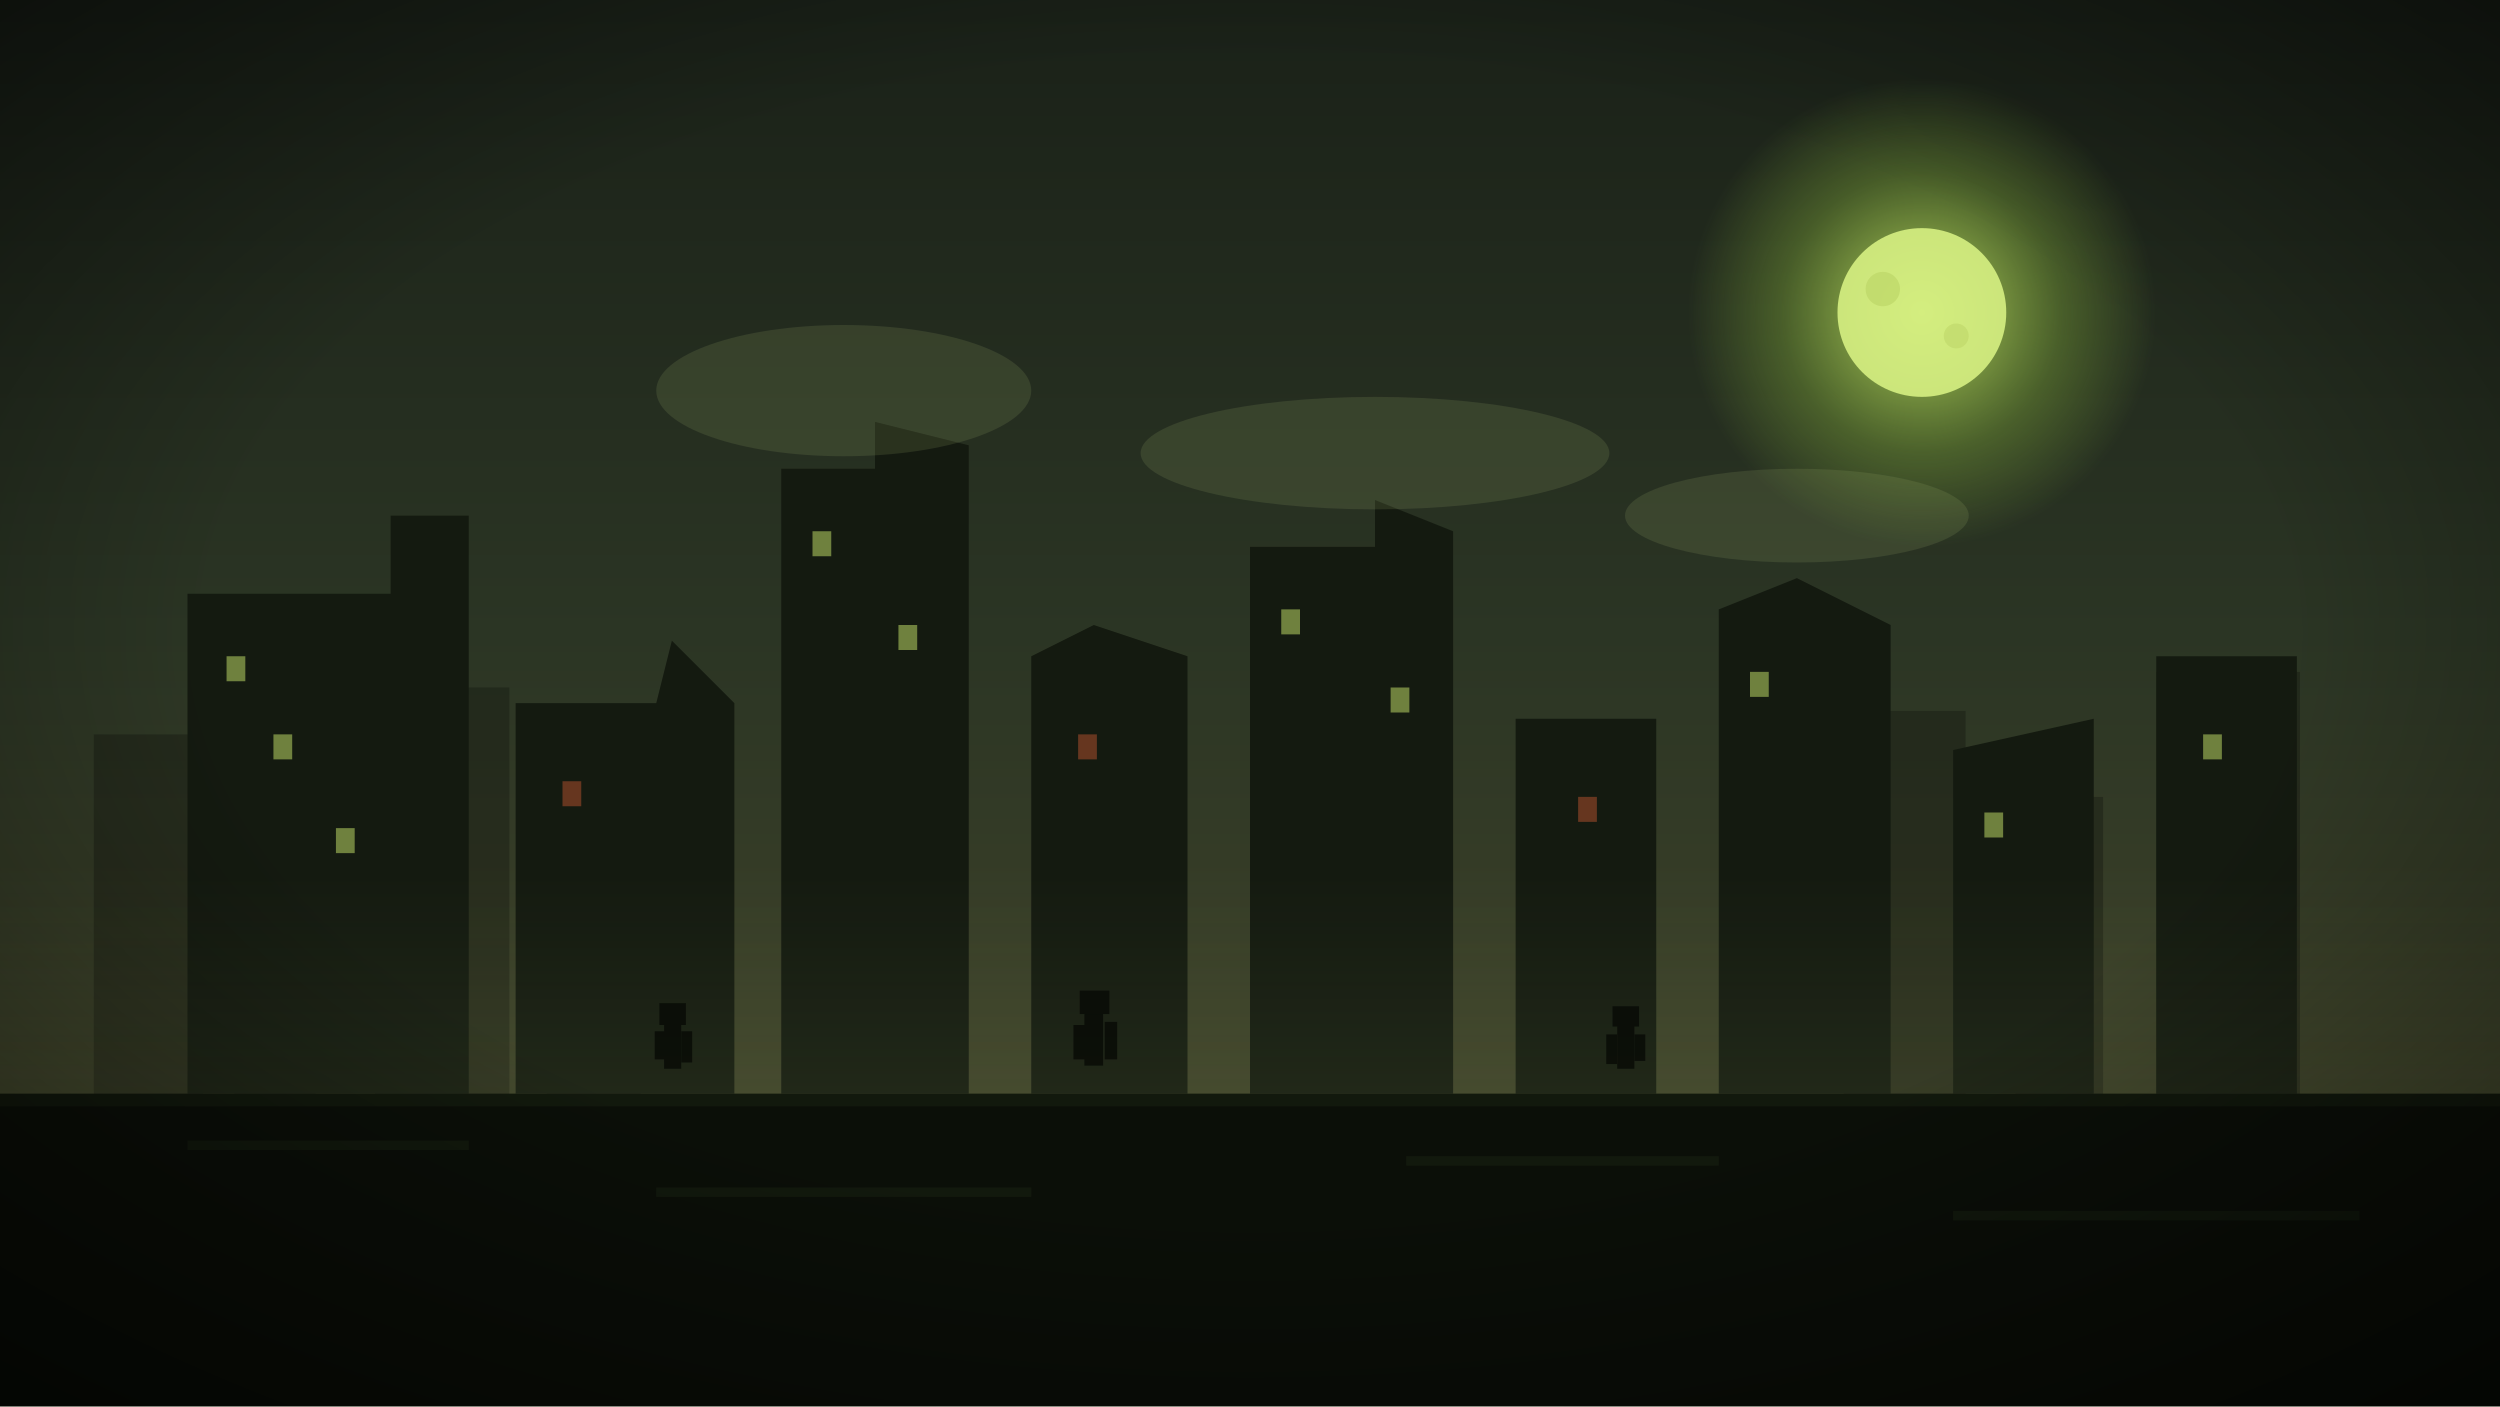
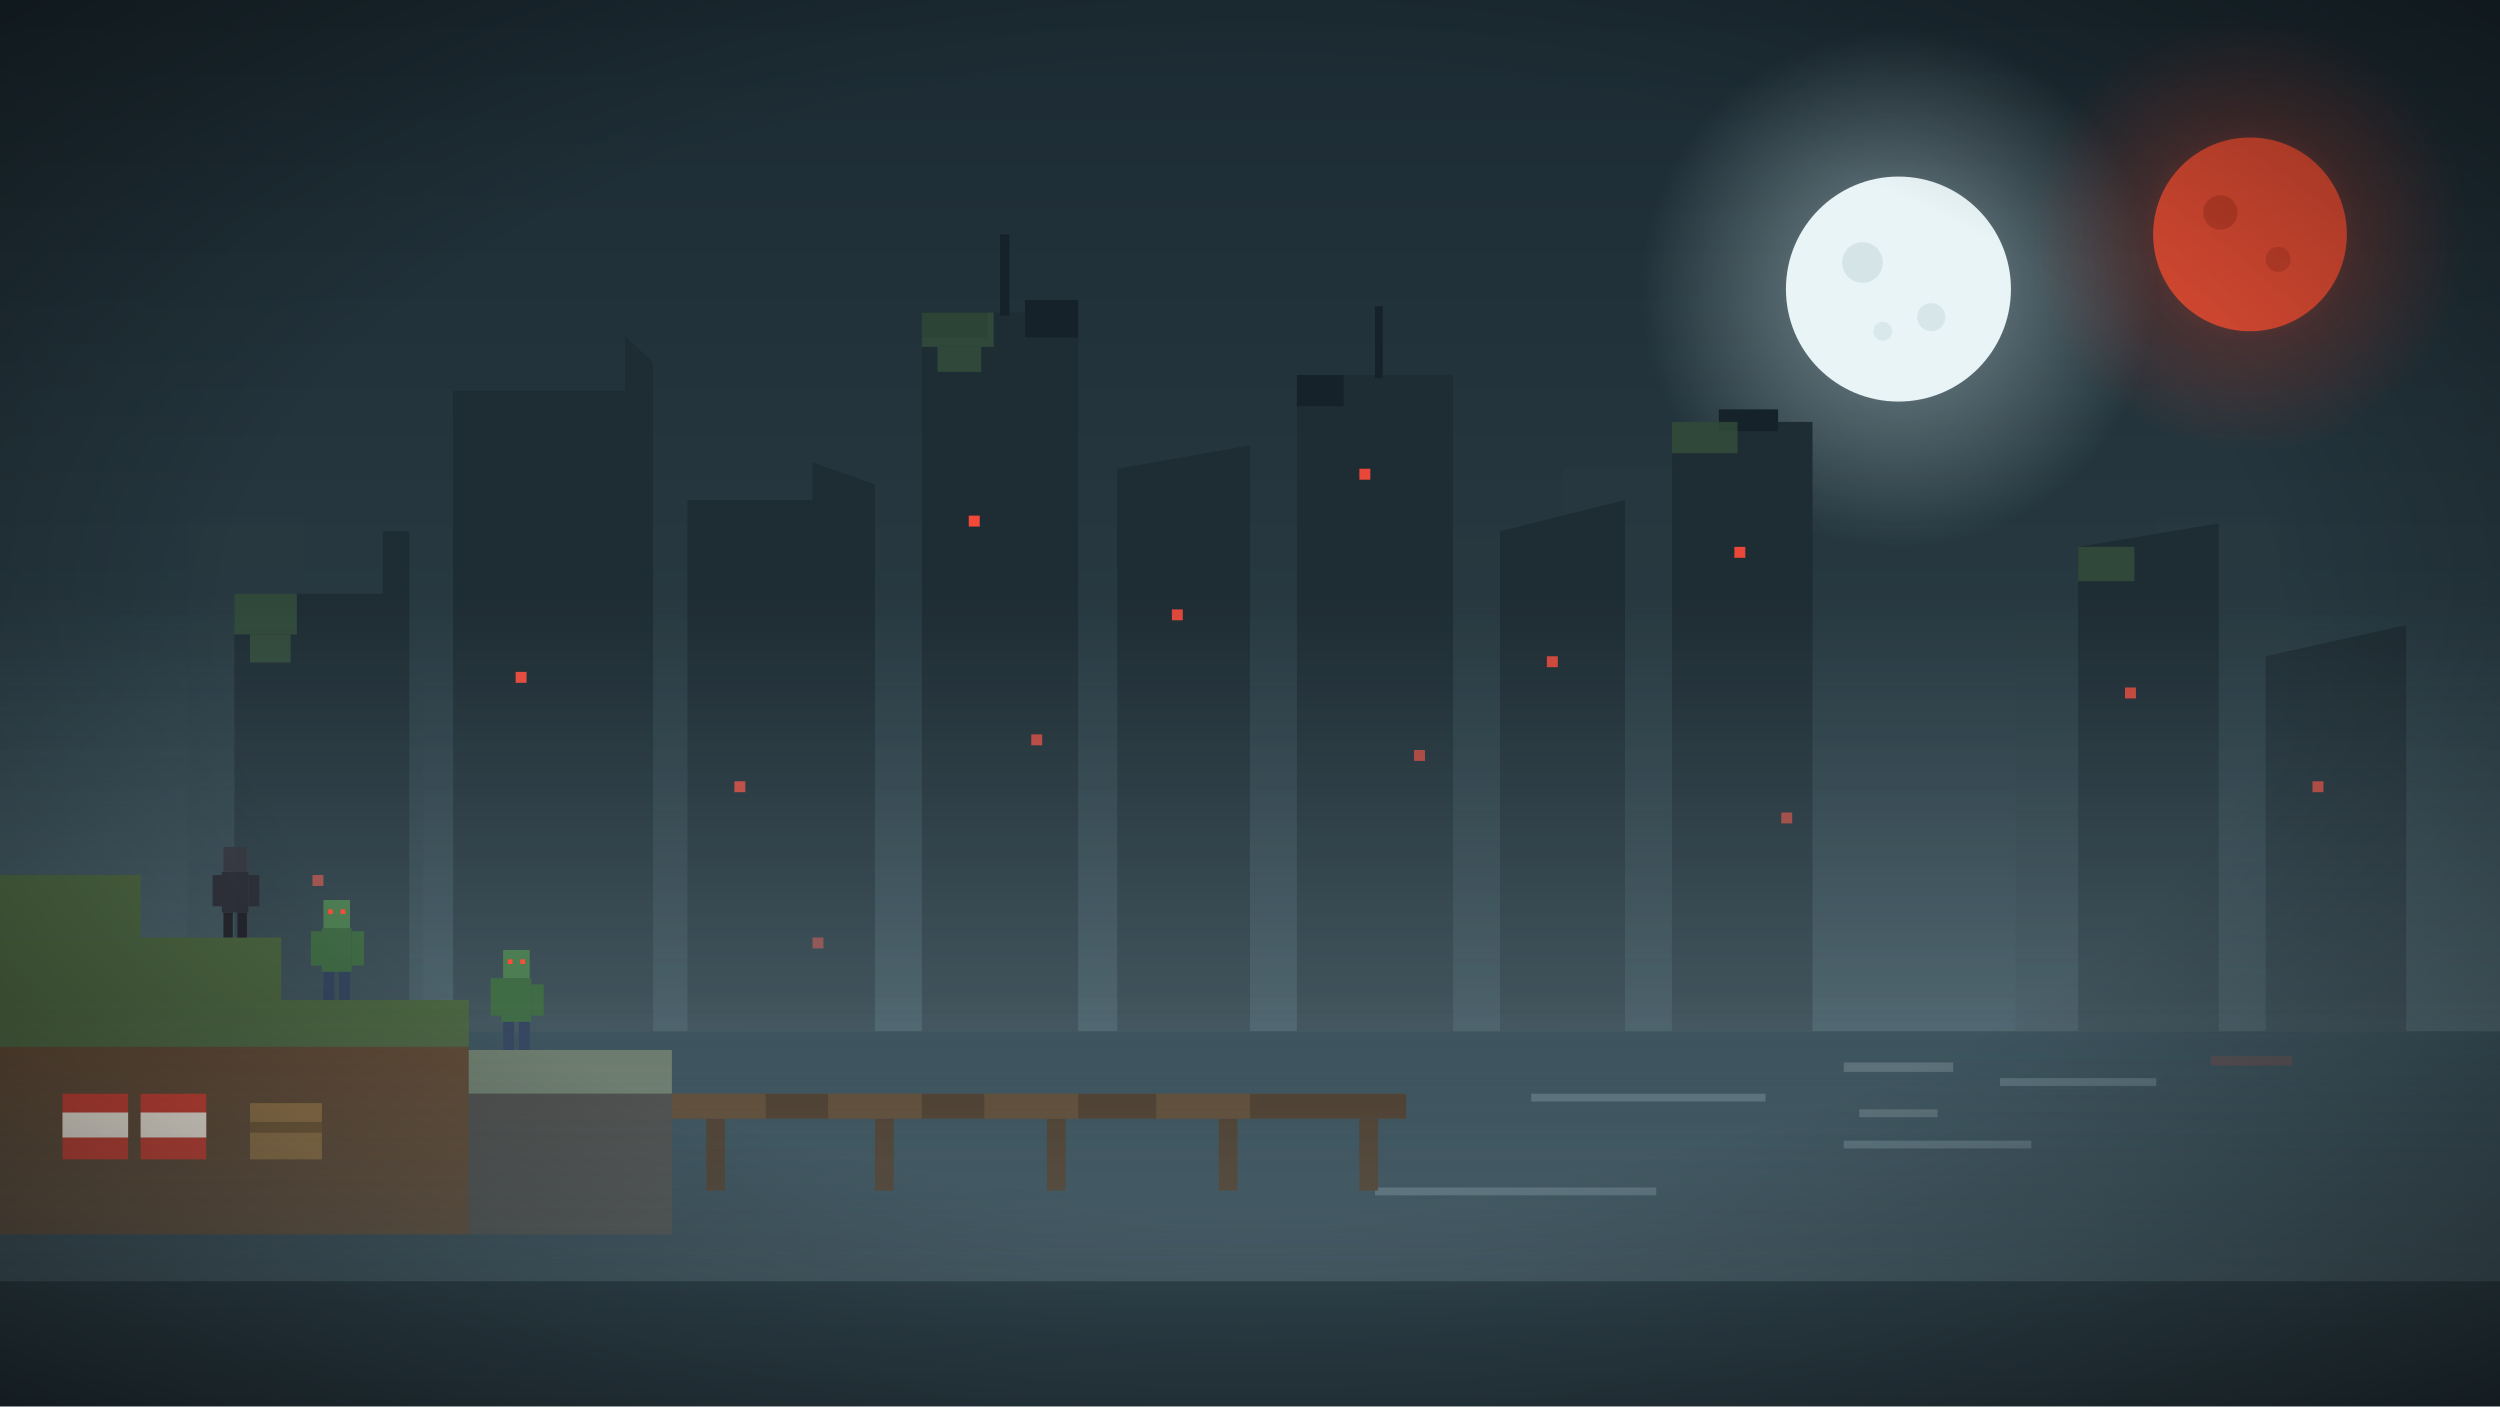
<svg xmlns="http://www.w3.org/2000/svg" viewBox="0 0 1600 900" preserveAspectRatio="xMidYMid slice">
  <defs>
-     <linearGradient id="cielo" x1="0" y1="0" x2="0" y2="1">
-       <stop offset="0%" stop-color="#1a2118" />
-       <stop offset="45%" stop-color="#2b3524" />
-       <stop offset="100%" stop-color="#4a4a2c" />
+     <linearGradient id="noche" x1="0" y1="0" x2="0" y2="1">
+       <stop offset="0%" stop-color="#1c2b33" />
+       <stop offset="55%" stop-color="#2a3c44" />
+       <stop offset="100%" stop-color="#3a4e56" />
    </linearGradient>
-     <linearGradient id="niebla" x1="0" y1="0" x2="0" y2="1">
-       <stop offset="0%" stop-color="#7d8c5a" stop-opacity="0" />
-       <stop offset="100%" stop-color="#8fa05f" stop-opacity=".28" />
+     <linearGradient id="mar" x1="0" y1="0" x2="0" y2="1">
+       <stop offset="0%" stop-color="#3b525c" />
+       <stop offset="100%" stop-color="#2b3d46" />
    </linearGradient>
-     <radialGradient id="luna" cx="50%" cy="50%">
-       <stop offset="0%" stop-color="#c9e86b" stop-opacity=".95" />
-       <stop offset="60%" stop-color="#8fbc3f" stop-opacity=".35" />
-       <stop offset="100%" stop-color="#8fbc3f" stop-opacity="0" />
+     <linearGradient id="bruma" x1="0" y1="0" x2="0" y2="1">
+       <stop offset="0%" stop-color="#8fb0bd" stop-opacity="0" />
+       <stop offset="100%" stop-color="#9dbdc9" stop-opacity=".30" />
+     </linearGradient>
+     <radialGradient id="halo-blanca" cx="50%" cy="50%">
+       <stop offset="0%" stop-color="#eaf6f8" stop-opacity=".85" />
+       <stop offset="45%" stop-color="#cfe6ea" stop-opacity=".28" />
+       <stop offset="100%" stop-color="#cfe6ea" stop-opacity="0" />
+     </radialGradient>
+     <radialGradient id="halo-roja" cx="50%" cy="50%">
+       <stop offset="0%" stop-color="#ff6a4d" stop-opacity=".7" />
+       <stop offset="50%" stop-color="#e03a25" stop-opacity=".22" />
+       <stop offset="100%" stop-color="#e03a25" stop-opacity="0" />
    </radialGradient>
  </defs>
-   <rect width="1600" height="900" fill="url(#cielo)" />
-   <circle cx="1230" cy="200" r="150" fill="url(#luna)" />
-   <circle cx="1230" cy="200" r="54" fill="#d6ef82" opacity=".9" />
-   <circle cx="1205" cy="185" r="11" fill="#b8d162" opacity=".55" />
-   <circle cx="1252" cy="215" r="8" fill="#b8d162" opacity=".45" />
-   <g opacity=".35" fill="#0e120c">
-     <rect x="60" y="470" width="70" height="240" />
-     <rect x="150" y="520" width="52" height="190" />
-     <rect x="240" y="440" width="86" height="270" />
-     <rect x="350" y="505" width="60" height="205" />
-     <rect x="1180" y="455" width="78" height="255" />
-     <rect x="1290" y="510" width="56" height="200" />
-     <rect x="1380" y="430" width="92" height="280" />
+   <rect width="1600" height="900" fill="url(#noche)" />
+   <circle cx="1215" cy="185" r="165" fill="url(#halo-blanca)" />
+   <circle cx="1215" cy="185" r="72" fill="#e8f4f6" />
+   <circle cx="1192" cy="168" r="13" fill="#cfe0e4" opacity=".8" />
+   <circle cx="1236" cy="203" r="9" fill="#cfe0e4" opacity=".7" />
+   <circle cx="1205" cy="212" r="6" fill="#cfe0e4" opacity=".6" />
+   <circle cx="1440" cy="150" r="140" fill="url(#halo-roja)" />
+   <circle cx="1440" cy="150" r="62" fill="#d94a32" />
+   <circle cx="1421" cy="136" r="11" fill="#b83a26" opacity=".8" />
+   <circle cx="1458" cy="166" r="8" fill="#b83a26" opacity=".7" />
+   <g fill="#28383f" opacity=".55">
+     <rect x="120" y="330" width="74" height="330" />
+     <rect x="215" y="395" width="56" height="265" />
+     <rect x="300" y="300" width="86" height="360" />
+     <rect x="410" y="370" width="62" height="290" />
+     <rect x="900" y="345" width="70" height="315" />
+     <rect x="1000" y="300" width="88" height="360" />
+     <rect x="1290" y="390" width="60" height="270" />
+     <rect x="1380" y="330" width="80" height="330" />
  </g>
-   <g fill="#141a10">
-     <path d="M120 700 L120 380 L250 380 L250 330 L300 330 L300 700 Z" />
-     <path d="M330 700 L330 450 L420 450 L430 410 L470 450 L470 700 Z" />
-     <path d="M500 700 L500 300 L560 300 L560 270 L620 285 L620 700 Z" />
-     <path d="M660 700 L660 420 L700 400 L760 420 L760 700 Z" />
-     <path d="M800 700 L800 350 L880 350 L880 320 L930 340 L930 700 Z" />
-     <path d="M970 700 L970 460 L1060 460 L1060 700 Z" />
-     <path d="M1100 700 L1100 390 L1150 370 L1210 400 L1210 700 Z" />
-     <path d="M1250 700 L1250 480 L1340 460 L1340 700 Z" />
-     <path d="M1380 700 L1380 420 L1470 420 L1470 700 Z" />
+   <g fill="#1e2c33">
+     <path d="M150 660 L150 380 L245 380 L245 340 L262 340 L262 660 Z" />
+     <path d="M290 660 L290 250 L400 250 L400 215 L418 232 L418 660 Z" />
+     <path d="M440 660 L440 320 L520 320 L520 296 L560 310 L560 660 Z" />
+     <path d="M590 660 L590 200 L690 200 L690 660 Z" />
+     <path d="M715 660 L715 300 L800 285 L800 660 Z" />
+     <path d="M830 660 L830 240 L930 240 L930 660 Z" />
+     <path d="M960 660 L960 340 L1040 320 L1040 660 Z" />
+     <path d="M1070 660 L1070 270 L1160 270 L1160 660 Z" />
+     <path d="M1330 660 L1330 350 L1420 335 L1420 660 Z" />
+     <path d="M1450 660 L1450 420 L1540 400 L1540 660 Z" />
  </g>
-   <g fill="#c9e86b" opacity=".5">
-     <rect x="145" y="420" width="12" height="16" />
-     <rect x="175" y="470" width="12" height="16" />
-     <rect x="215" y="530" width="12" height="16" />
-     <rect x="520" y="340" width="12" height="16" />
-     <rect x="575" y="400" width="12" height="16" />
-     <rect x="820" y="390" width="12" height="16" />
-     <rect x="890" y="440" width="12" height="16" />
-     <rect x="1120" y="430" width="12" height="16" />
-     <rect x="1270" y="520" width="12" height="16" />
-     <rect x="1410" y="470" width="12" height="16" />
+   <g fill="#16222a">
+     <rect x="590" y="200" width="42" height="16" />
+     <rect x="656" y="192" width="34" height="24" />
+     <rect x="830" y="240" width="30" height="20" />
+     <rect x="1100" y="262" width="38" height="14" />
+     <rect x="640" y="150" width="6" height="52" />
+     <rect x="880" y="196" width="5" height="46" />
  </g>
-   <g fill="#ff6b3d" opacity=".35">
-     <rect x="360" y="500" width="12" height="16" />
-     <rect x="690" y="470" width="12" height="16" />
-     <rect x="1010" y="510" width="12" height="16" />
+   <g fill="#3b5a3e" opacity=".6">
+     <rect x="150" y="380" width="40" height="26" />
+     <rect x="160" y="406" width="26" height="18" />
+     <rect x="590" y="200" width="46" height="22" />
+     <rect x="600" y="222" width="28" height="16" />
+     <rect x="1070" y="270" width="42" height="20" />
+     <rect x="1330" y="350" width="36" height="22" />
  </g>
-   <g opacity=".16" fill="#9fb06f">
-     <ellipse cx="540" cy="250" rx="120" ry="42" />
-     <ellipse cx="880" cy="290" rx="150" ry="36" />
-     <ellipse cx="1150" cy="330" rx="110" ry="30" />
+   <g fill="#ff4b3a">
+     <rect x="330" y="430" width="7" height="7" opacity=".9" />
+     <rect x="470" y="500" width="7" height="7" opacity=".75" />
+     <rect x="620" y="330" width="7" height="7" opacity=".95" />
+     <rect x="660" y="470" width="7" height="7" opacity=".7" />
+     <rect x="750" y="390" width="7" height="7" opacity=".85" />
+     <rect x="870" y="300" width="7" height="7" opacity=".9" />
+     <rect x="905" y="480" width="7" height="7" opacity=".65" />
+     <rect x="990" y="420" width="7" height="7" opacity=".8" />
+     <rect x="1110" y="350" width="7" height="7" opacity=".9" />
+     <rect x="1140" y="520" width="7" height="7" opacity=".6" />
+     <rect x="1360" y="440" width="7" height="7" opacity=".75" />
+     <rect x="1480" y="500" width="7" height="7" opacity=".7" />
+     <rect x="200" y="560" width="7" height="7" opacity=".6" />
+     <rect x="520" y="600" width="7" height="7" opacity=".5" />
  </g>
-   <rect x="0" y="560" width="1600" height="340" fill="url(#niebla)" />
-   <rect x="0" y="700" width="1600" height="200" fill="#0b0f08" />
-   <g opacity=".5" fill="#1a2412">
-     <rect x="0" y="700" width="1600" height="8" />
-     <rect x="120" y="730" width="180" height="6" />
-     <rect x="420" y="760" width="240" height="6" />
-     <rect x="900" y="740" width="200" height="6" />
-     <rect x="1250" y="775" width="260" height="6" />
+   <rect x="0" y="380" width="1600" height="290" fill="url(#bruma)" />
+   <rect x="0" y="660" width="1600" height="240" fill="url(#mar)" />
+   <g fill="#c2dbe2" opacity=".22">
+     <rect x="980" y="700" width="150" height="5" />
+     <rect x="1180" y="730" width="120" height="5" />
+     <rect x="880" y="760" width="180" height="5" />
+     <rect x="1280" y="690" width="100" height="5" />
  </g>
-   <g fill="#080b06" opacity=".85">
-     <g transform="translate(430,700)">
-       <rect x="-5" y="-46" width="11" height="30" />
-       <rect x="-8" y="-58" width="17" height="14" />
-       <rect x="-11" y="-40" width="7" height="18" />
-       <rect x="6" y="-40" width="7" height="20" />
+   <g opacity=".18">
+     <rect x="1180" y="680" width="70" height="6" fill="#e8f4f6" />
+     <rect x="1190" y="710" width="50" height="5" fill="#e8f4f6" />
+     <rect x="1415" y="676" width="52" height="6" fill="#d94a32" />
+   </g>
+   <g fill="#4a3a2a">
+     <rect x="430" y="700" width="470" height="16" />
+     <rect x="452" y="716" width="12" height="46" />
+     <rect x="560" y="716" width="12" height="46" />
+     <rect x="670" y="716" width="12" height="46" />
+     <rect x="780" y="716" width="12" height="46" />
+     <rect x="870" y="716" width="12" height="46" />
+   </g>
+   <g fill="#5c4832">
+     <rect x="430" y="700" width="60" height="16" />
+     <rect x="530" y="700" width="60" height="16" />
+     <rect x="630" y="700" width="60" height="16" />
+     <rect x="740" y="700" width="60" height="16" />
+   </g>
+   <g>
+     <rect x="0" y="640" width="300" height="30" fill="#4a6340" />
+     <rect x="0" y="670" width="300" height="120" fill="#5c4632" />
+     <rect x="0" y="600" width="180" height="40" fill="#4a6340" />
+     <rect x="0" y="560" width="90" height="40" fill="#4a6340" />
+     <rect x="300" y="672" width="130" height="28" fill="#6b7a6a" />
+     <rect x="300" y="700" width="130" height="90" fill="#4a4a48" />
+   </g>
+   <g>
+     <rect x="40" y="700" width="42" height="42" fill="#c4392c" />
+     <rect x="40" y="712" width="42" height="16" fill="#efe6d8" />
+     <rect x="90" y="700" width="42" height="42" fill="#c4392c" />
+     <rect x="90" y="712" width="42" height="16" fill="#efe6d8" />
+     <rect x="160" y="706" width="46" height="36" fill="#8a6a3f" />
+     <rect x="160" y="718" width="46" height="7" fill="#6b5130" />
+   </g>
+   <g>
+     <g transform="translate(215,640)">
+       <rect x="-9" y="-46" width="19" height="28" fill="#3f6b45" />
+       <rect x="-8" y="-64" width="17" height="18" fill="#4d7d52" />
+       <rect x="-16" y="-44" width="8" height="22" fill="#3f6b45" />
+       <rect x="10" y="-44" width="8" height="22" fill="#3f6b45" />
+       <rect x="-8" y="-18" width="7" height="18" fill="#33455e" />
+       <rect x="2" y="-18" width="7" height="18" fill="#33455e" />
+       <rect x="-5" y="-58" width="3" height="3" fill="#ff4b3a" />
+       <rect x="3" y="-58" width="3" height="3" fill="#ff4b3a" />
    </g>
-     <g transform="translate(700,700)">
-       <rect x="-6" y="-52" width="12" height="34" />
-       <rect x="-9" y="-66" width="19" height="15" />
-       <rect x="-13" y="-44" width="8" height="22" />
-       <rect x="7" y="-46" width="8" height="24" />
+     <g transform="translate(330,672)">
+       <rect x="-9" y="-46" width="19" height="28" fill="#3f6b45" />
+       <rect x="-8" y="-64" width="17" height="18" fill="#4d7d52" />
+       <rect x="-16" y="-46" width="8" height="24" fill="#3f6b45" />
+       <rect x="10" y="-42" width="8" height="20" fill="#3f6b45" />
+       <rect x="-8" y="-18" width="7" height="18" fill="#33455e" />
+       <rect x="2" y="-18" width="7" height="18" fill="#33455e" />
+       <rect x="-5" y="-58" width="3" height="3" fill="#ff4b3a" />
+       <rect x="3" y="-58" width="3" height="3" fill="#ff4b3a" />
    </g>
-     <g transform="translate(1040,700)">
-       <rect x="-5" y="-44" width="11" height="28" />
-       <rect x="-8" y="-56" width="17" height="13" />
-       <rect x="-12" y="-38" width="7" height="19" />
-       <rect x="6" y="-38" width="7" height="17" />
+     <g transform="translate(150,600)" opacity=".9">
+       <rect x="-8" y="-42" width="17" height="26" fill="#2f2f38" />
+       <rect x="-7" y="-58" width="15" height="16" fill="#3a3a44" />
+       <rect x="-14" y="-40" width="7" height="20" fill="#2f2f38" />
+       <rect x="9" y="-40" width="7" height="20" fill="#2f2f38" />
+       <rect x="-7" y="-16" width="6" height="16" fill="#22222a" />
+       <rect x="2" y="-16" width="6" height="16" fill="#22222a" />
    </g>
  </g>
-   <rect width="1600" height="900" fill="none" />
-   <radialGradient id="vin" cx="50%" cy="45%" r="75%">
-     <stop offset="55%" stop-color="#000" stop-opacity="0" />
-     <stop offset="100%" stop-color="#000" stop-opacity=".65" />
+   <rect x="0" y="640" width="1600" height="180" fill="url(#bruma)" opacity=".7" />
+   <radialGradient id="vin" cx="50%" cy="45%" r="78%">
+     <stop offset="52%" stop-color="#000" stop-opacity="0" />
+     <stop offset="100%" stop-color="#000" stop-opacity=".6" />
  </radialGradient>
  <rect width="1600" height="900" fill="url(#vin)" />
</svg>
